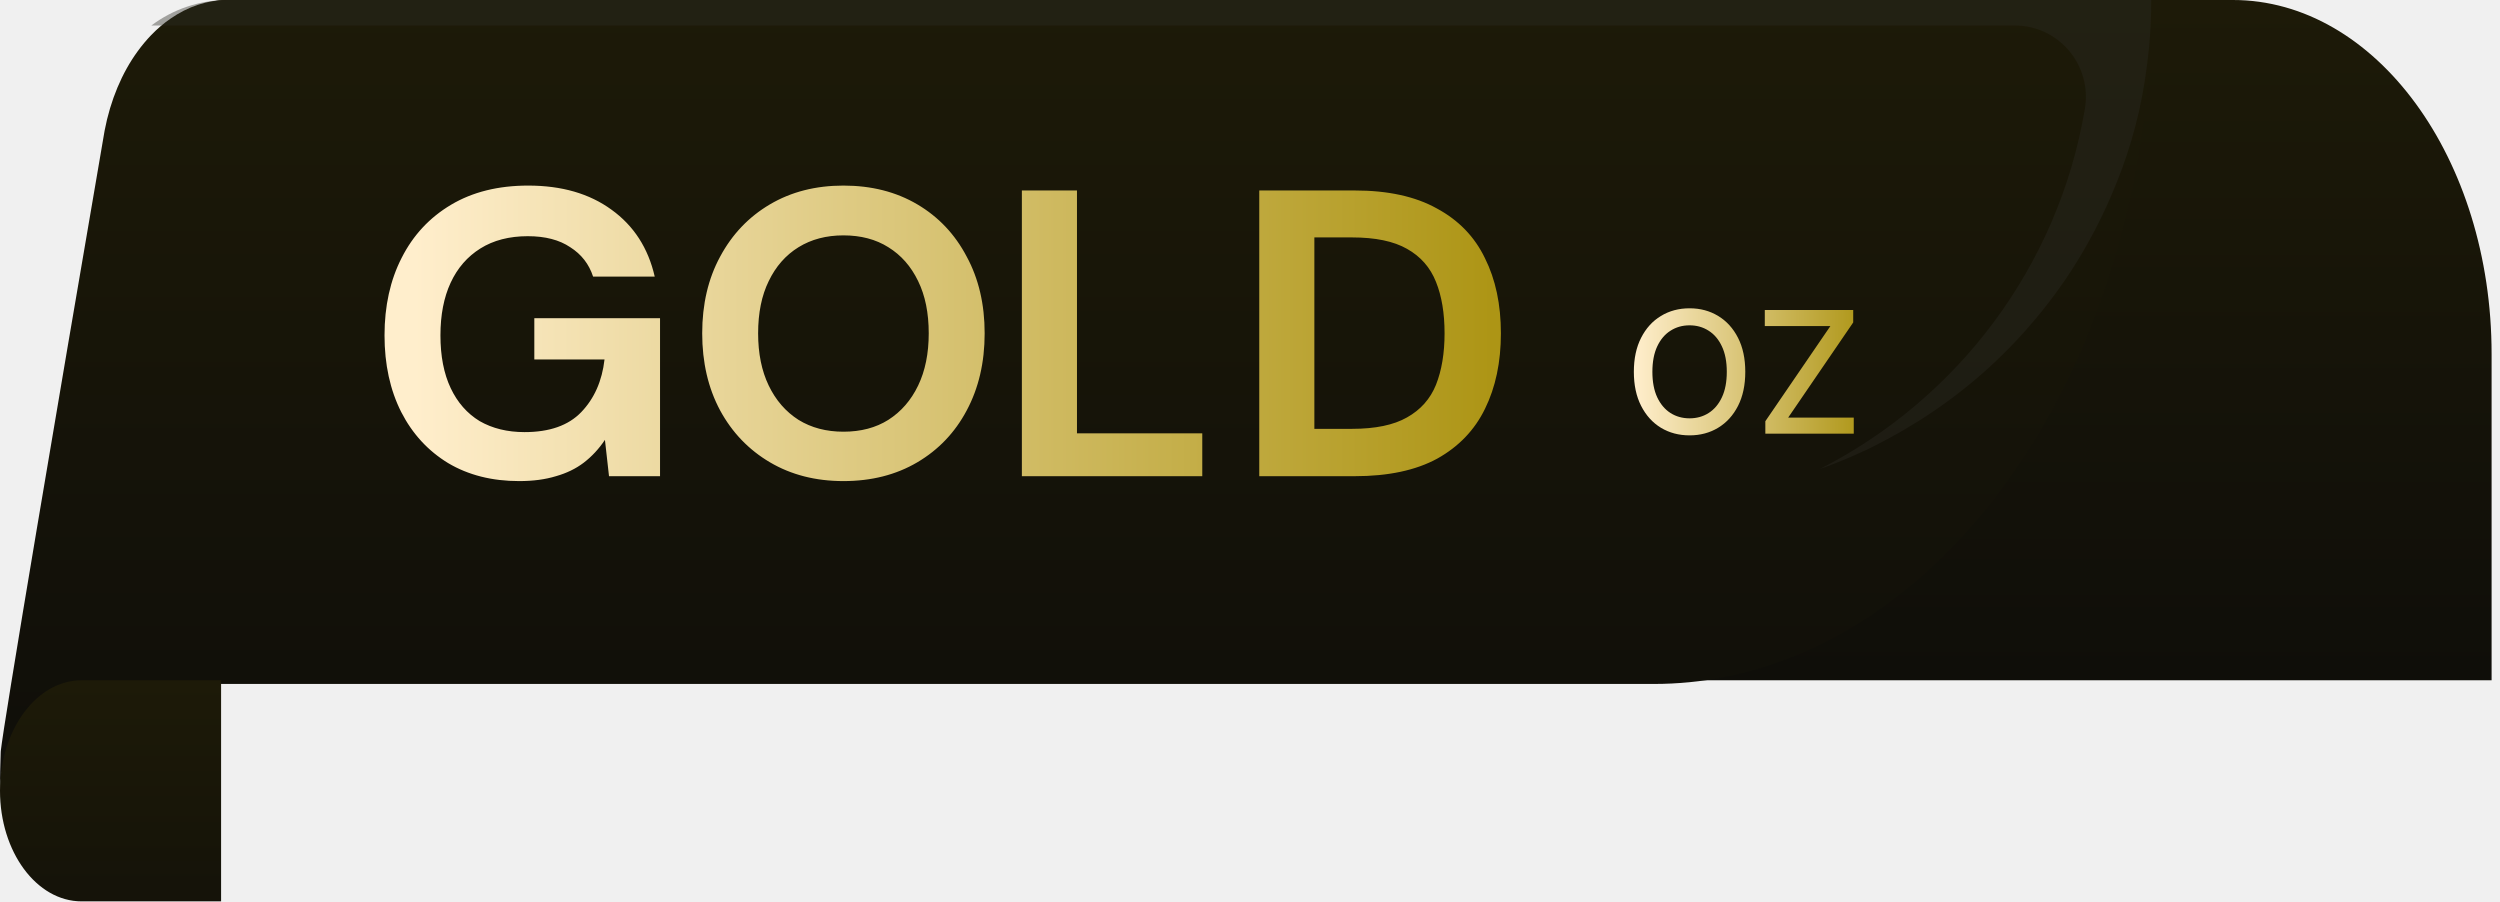
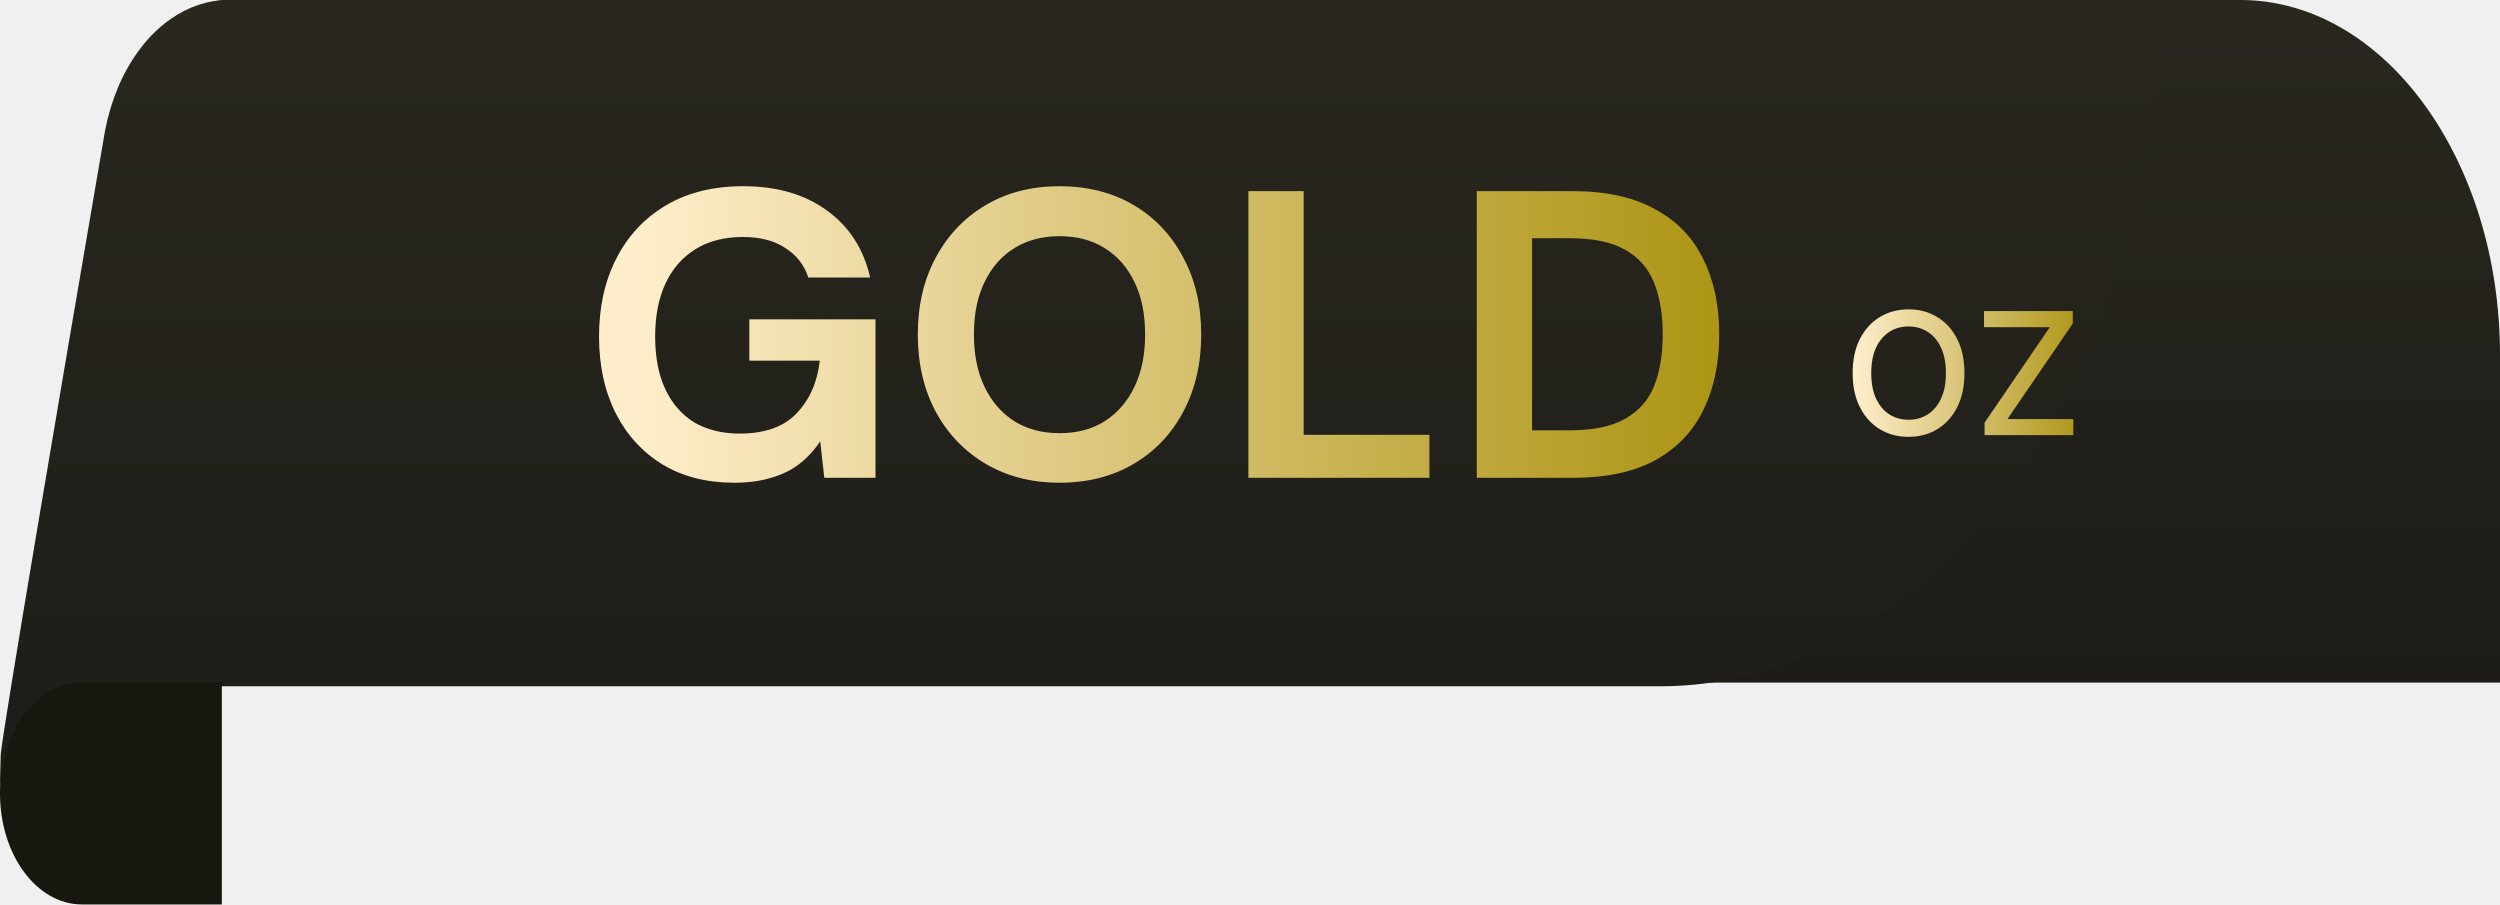
- <svg xmlns="http://www.w3.org/2000/svg" width="294" height="106" viewBox="0 0 294 106" fill="none">
-   <path d="M293.012 41.636V80H19.012V10.286C19.012 4.605 22.378 6.11104e-05 26.53 6.11104e-05H262.581C279.387 -0.001 293.012 18.64 293.012 41.636Z" fill="url(#paint0_linear_2003_75)" />
-   <path opacity="0.2" d="M240.012 34C238.048 37.735 235.683 41.225 232.963 44.398C222.751 56.411 207.667 64 190.841 64H11.012C11.012 63.973 11.02 63.927 11.02 63.873C11.109 63.284 11.527 61.244 12.175 58.298H29.33V34H240.012Z" fill="#232013" />
-   <path d="M253 3.05176e-05C253 0.679 252.991 1.358 252.981 2.024C252.972 2.805 252.944 3.573 252.916 4.343C252.897 4.83 252.879 5.304 252.851 5.778C252.786 7.123 252.693 8.455 252.571 9.775C252.534 10.158 252.506 10.556 252.459 10.94C252.44 11.145 252.422 11.35 252.403 11.543C252.356 11.991 252.31 12.414 252.254 12.849C252.198 13.374 252.133 13.899 252.058 14.412C251.984 15.014 251.9 15.616 251.806 16.218C251.713 16.871 251.61 17.526 251.499 18.165C251.387 18.818 251.275 19.458 251.154 20.099C251.033 20.74 250.912 21.38 250.781 22.021C250.25 24.57 249.635 27.068 248.935 29.515C248.758 30.117 248.581 30.719 248.395 31.309C247.566 33.999 246.634 36.625 245.6 39.161C245.423 39.61 245.237 40.058 245.05 40.494C244.677 41.378 244.286 42.249 243.895 43.107C243.69 43.543 243.485 43.965 243.289 44.388C243.084 44.812 242.87 45.234 242.665 45.657C242.618 45.747 242.572 45.85 242.516 45.939C242.171 46.618 241.826 47.297 241.463 47.963C241.435 48.014 241.398 48.066 241.37 48.129C240.968 48.859 240.558 49.589 240.139 50.307C240.092 50.384 240.055 50.448 240.009 50.524C239.776 50.921 239.543 51.319 239.301 51.702C238.602 52.868 237.866 54.008 237.102 55.11C236.086 56.584 235.043 58.005 233.953 59.376C233.571 59.863 233.179 60.337 232.787 60.798C232.638 60.978 232.48 61.156 232.331 61.335C232.294 61.386 232.256 61.425 232.219 61.477C231.958 61.771 231.697 62.066 231.436 62.361C230.868 63.001 230.29 63.63 229.694 64.244C229.107 64.846 228.511 65.448 227.905 66.024C227.299 66.614 226.684 67.178 226.06 67.728C225.436 68.279 224.801 68.804 224.158 69.329C223.888 69.547 223.608 69.778 223.329 69.982C223.282 70.021 223.245 70.047 223.199 70.085C222.873 70.341 222.547 70.585 222.221 70.828C221.895 71.071 221.569 71.314 221.233 71.546C220.907 71.776 220.572 72.006 220.236 72.237C219.929 72.442 219.612 72.647 219.295 72.864C219.239 72.89 219.193 72.928 219.137 72.953C218.149 73.594 217.151 74.196 216.136 74.734C215.857 74.888 215.577 75.041 215.297 75.182C215.194 75.233 215.092 75.285 214.989 75.348C214.672 75.502 214.346 75.668 214.029 75.822C212.948 76.36 211.849 76.847 210.73 77.282C205.567 79.332 200.115 80.433 194.487 80.433H9.645C6.98 80.433 4.567 81.919 2.823 84.314C1.956 85.506 1.248 86.928 0.764 88.491C0.326 89.888 0.065 91.411 0 93C0 91.488 0.028 89.989 0.084 88.491C0.084 88.452 0.093 88.388 0.093 88.312C0.186 87.479 0.624 84.597 1.304 80.435C4.389 61.374 12.3 15.374 12.3 15.374C12.991 11.749 14.351 8.559 16.177 6.049C16.68 5.357 17.211 4.717 17.78 4.127C18.488 3.397 19.243 2.744 20.035 2.205C22.077 0.784 24.359 0.001 26.763 0.001L253 3.05176e-05Z" fill="url(#paint1_linear_2003_75)" />
-   <path d="M61.06 56.576C57.86 56.576 55.076 55.872 52.708 54.464C50.34 53.024 48.5 51.024 47.188 48.464C45.876 45.872 45.22 42.864 45.22 39.44C45.22 35.984 45.892 32.944 47.236 30.32C48.58 27.664 50.516 25.584 53.044 24.08C55.572 22.576 58.596 21.824 62.116 21.824C66.052 21.824 69.316 22.768 71.908 24.656C74.532 26.544 76.228 29.168 76.996 32.528H69.748C69.268 31.056 68.372 29.904 67.06 29.072C65.78 28.208 64.116 27.776 62.068 27.776C59.892 27.776 58.036 28.256 56.5 29.216C54.964 30.176 53.796 31.52 52.996 33.248C52.196 34.976 51.796 37.04 51.796 39.44C51.796 41.872 52.196 43.936 52.996 45.632C53.796 47.328 54.932 48.624 56.404 49.52C57.908 50.384 59.668 50.816 61.684 50.816C64.628 50.816 66.852 50.032 68.356 48.464C69.892 46.864 70.804 44.8 71.092 42.272H62.836V37.424H77.62V56H71.62L71.14 51.728C70.436 52.784 69.604 53.68 68.644 54.416C67.716 55.12 66.628 55.648 65.38 56C64.132 56.384 62.692 56.576 61.06 56.576ZM99.187 56.576C95.923 56.576 93.043 55.84 90.547 54.368C88.051 52.896 86.099 50.864 84.691 48.272C83.283 45.648 82.579 42.624 82.579 39.2C82.579 35.776 83.283 32.768 84.691 30.176C86.099 27.552 88.051 25.504 90.547 24.032C93.043 22.56 95.923 21.824 99.187 21.824C102.483 21.824 105.379 22.56 107.875 24.032C110.371 25.504 112.307 27.552 113.683 30.176C115.091 32.768 115.795 35.776 115.795 39.2C115.795 42.624 115.091 45.648 113.683 48.272C112.307 50.864 110.371 52.896 107.875 54.368C105.379 55.84 102.483 56.576 99.187 56.576ZM99.187 50.768C101.235 50.768 102.995 50.304 104.467 49.376C105.971 48.416 107.139 47.072 107.971 45.344C108.803 43.616 109.219 41.568 109.219 39.2C109.219 36.8 108.803 34.752 107.971 33.056C107.139 31.328 105.971 30 104.467 29.072C102.995 28.144 101.235 27.68 99.187 27.68C97.171 27.68 95.411 28.144 93.907 29.072C92.403 30 91.235 31.328 90.403 33.056C89.571 34.752 89.155 36.8 89.155 39.2C89.155 41.568 89.571 43.616 90.403 45.344C91.235 47.072 92.403 48.416 93.907 49.376C95.411 50.304 97.171 50.768 99.187 50.768ZM120.172 56V22.4H126.652V50.96H141.388V56H120.172ZM148.089 56V22.4H159.321C163.225 22.4 166.441 23.104 168.969 24.512C171.529 25.888 173.417 27.84 174.633 30.368C175.881 32.864 176.505 35.808 176.505 39.2C176.505 42.592 175.881 45.552 174.633 48.08C173.417 50.576 171.545 52.528 169.017 53.936C166.489 55.312 163.257 56 159.321 56H148.089ZM154.569 50.432H158.985C161.737 50.432 163.897 49.984 165.465 49.088C167.065 48.192 168.201 46.912 168.873 45.248C169.545 43.552 169.881 41.536 169.881 39.2C169.881 36.832 169.545 34.816 168.873 33.152C168.201 31.456 167.065 30.16 165.465 29.264C163.897 28.368 161.737 27.92 158.985 27.92H154.569V50.432Z" fill="url(#paint2_linear_2003_75)" />
-   <path d="M205.245 43.727C205.245 45.28 204.961 46.615 204.392 47.733C203.824 48.846 203.045 49.703 202.056 50.304C201.071 50.901 199.951 51.199 198.696 51.199C197.437 51.199 196.312 50.901 195.323 50.304C194.338 49.703 193.561 48.843 192.993 47.726C192.425 46.608 192.141 45.276 192.141 43.727C192.141 42.174 192.425 40.841 192.993 39.729C193.561 38.611 194.338 37.754 195.323 37.158C196.312 36.556 197.437 36.256 198.696 36.256C199.951 36.256 201.071 36.556 202.056 37.158C203.045 37.754 203.824 38.611 204.392 39.729C204.961 40.841 205.245 42.174 205.245 43.727ZM203.071 43.727C203.071 42.544 202.88 41.547 202.496 40.737C202.117 39.923 201.596 39.307 200.934 38.891C200.275 38.469 199.53 38.258 198.696 38.258C197.858 38.258 197.11 38.469 196.452 38.891C195.794 39.307 195.273 39.923 194.89 40.737C194.511 41.547 194.321 42.544 194.321 43.727C194.321 44.911 194.511 45.91 194.89 46.724C195.273 47.534 195.794 48.15 196.452 48.571C197.11 48.988 197.858 49.196 198.696 49.196C199.53 49.196 200.275 48.988 200.934 48.571C201.596 48.15 202.117 47.534 202.496 46.724C202.88 45.91 203.071 44.911 203.071 43.727ZM207.604 51V49.537L215.254 38.344H207.54V36.455H217.938V37.918L210.289 49.111H218.002V51H207.604Z" fill="url(#paint3_linear_2003_75)" />
-   <path opacity="0.4" d="M252.988 0C252.988 0.494 252.979 0.988 252.969 1.472C252.96 2.04 252.932 2.599 252.904 3.159C252.885 3.513 252.867 3.858 252.839 4.203C252.774 5.181 252.681 6.15 252.559 7.11C252.522 7.389 252.494 7.678 252.447 7.958C251.873 12.545 250.657 17.184 248.925 21.468C248.748 21.906 248.571 22.344 248.385 22.773C247.556 24.73 246.624 26.64 245.59 28.485C245.413 28.811 245.227 29.137 245.04 29.454C244.667 30.097 244.276 30.731 243.885 31.355C243.68 31.672 243.475 31.979 243.279 32.287C243.074 32.595 242.86 32.902 242.655 33.21C241.816 34.421 240.931 35.605 239.999 36.751C239.766 37.04 239.533 37.329 239.291 37.608C238.583 38.456 237.847 39.285 237.092 40.087C236.076 41.159 235.033 42.193 233.942 43.19C229.826 46.945 225.205 50.055 220.226 52.545C219.919 52.694 219.602 52.843 219.285 53.001C219.229 53.02 219.183 53.048 219.127 53.066C218.139 53.523 217.142 53.96 216.127 54.361C215.848 54.473 215.568 54.585 215.288 54.687C215.185 54.724 215.083 54.762 214.98 54.808C214.663 54.92 214.337 55.041 214.02 55.153C230.213 46.91 242.052 31.341 245.18 12.811C246.045 7.687 242.136 3.001 236.939 3.001H17.798C20.323 1.1 23.445 0.001 26.78 0.001L252.988 0Z" fill="#2B2A23" />
+ <svg xmlns="http://www.w3.org/2000/svg" width="293" height="106" viewBox="0 0 293 106" fill="none">
+   <path d="M293 41.636V80H19V10.286C19 4.605 22.366 7.5221e-08 26.518 7.5221e-08H262.57C279.376 -0.001 293 18.64 293 41.636Z" fill="url(#paint0_linear_2001_75)" />
+   <path opacity="0.2" d="M240.012 34C238.048 37.735 235.683 41.226 232.963 44.399C222.751 56.411 207.667 64 190.841 64H11.012C11.012 63.973 11.02 63.927 11.02 63.873C11.109 63.284 11.527 61.244 12.175 58.298H29.33V34H240.012Z" fill="#232013" />
+   <path d="M253 0C253 0.679 252.991 1.358 252.981 2.024C252.972 2.805 252.944 3.573 252.916 4.343C252.897 4.83 252.879 5.304 252.851 5.778C252.786 7.123 252.693 8.455 252.571 9.775C252.534 10.158 252.506 10.555 252.459 10.94C252.44 11.145 252.422 11.35 252.403 11.543C252.356 11.991 252.31 12.414 252.254 12.848C252.198 13.374 252.133 13.899 252.058 14.412C251.984 15.014 251.9 15.616 251.806 16.218C251.713 16.871 251.61 17.526 251.499 18.165C251.387 18.818 251.275 19.458 251.154 20.099C251.033 20.74 250.912 21.38 250.781 22.021C250.25 24.57 249.635 27.068 248.935 29.515C248.758 30.117 248.581 30.719 248.395 31.309C247.566 33.999 246.634 36.625 245.6 39.161C245.423 39.61 245.237 40.058 245.05 40.494C244.677 41.378 244.286 42.249 243.895 43.107C243.69 43.543 243.485 43.965 243.289 44.388C243.084 44.812 242.87 45.234 242.665 45.657C242.618 45.747 242.572 45.85 242.516 45.939C242.171 46.618 241.826 47.297 241.463 47.963C241.435 48.014 241.398 48.066 241.37 48.129C240.968 48.859 240.558 49.589 240.139 50.307C240.092 50.384 240.055 50.448 240.009 50.524C239.776 50.921 239.543 51.319 239.301 51.702C238.602 52.868 237.866 54.008 237.102 55.11C236.086 56.584 235.043 58.005 233.953 59.376C233.571 59.863 233.179 60.337 232.787 60.797C232.638 60.978 232.48 61.156 232.331 61.335C232.294 61.386 232.256 61.424 232.219 61.477C231.958 61.771 231.697 62.066 231.436 62.361C230.868 63.001 230.29 63.63 229.694 64.244C229.107 64.846 228.511 65.448 227.905 66.024C227.299 66.614 226.684 67.178 226.06 67.728C225.436 68.279 224.801 68.804 224.158 69.329C223.888 69.546 223.608 69.778 223.329 69.982C223.282 70.021 223.245 70.047 223.199 70.085C222.873 70.341 222.547 70.585 222.221 70.828C221.895 71.071 221.569 71.314 221.233 71.545C220.907 71.776 220.572 72.006 220.236 72.237C219.929 72.442 219.612 72.647 219.295 72.864C219.239 72.89 219.193 72.928 219.137 72.953C218.149 73.594 217.151 74.196 216.136 74.734C215.857 74.888 215.577 75.041 215.297 75.182C215.194 75.233 215.092 75.285 214.989 75.348C214.672 75.502 214.346 75.668 214.029 75.822C212.948 76.36 211.849 76.847 210.73 77.282C205.567 79.332 200.115 80.433 194.487 80.433H9.645C6.98 80.433 4.567 81.919 2.823 84.314C1.956 85.506 1.248 86.928 0.764 88.491C0.326 89.888 0.065 91.411 0 93C0 91.488 0.028 89.989 0.084 88.491C0.084 88.452 0.093 88.388 0.093 88.312C0.186 87.479 0.624 84.597 1.304 80.435C4.389 61.374 12.3 15.374 12.3 15.374C12.991 11.749 14.351 8.559 16.177 6.049C16.68 5.357 17.211 4.717 17.78 4.127C18.488 3.397 19.243 2.744 20.035 2.205C22.077 0.784 24.359 0.001 26.763 0.001L253 0Z" fill="url(#paint1_linear_2001_75)" />
+   <path d="M86.048 56.576C82.848 56.576 80.064 55.872 77.696 54.464C75.328 53.024 73.488 51.024 72.176 48.464C70.864 45.872 70.208 42.864 70.208 39.44C70.208 35.984 70.88 32.944 72.224 30.32C73.568 27.664 75.504 25.584 78.032 24.08C80.56 22.576 83.584 21.824 87.104 21.824C91.04 21.824 94.304 22.768 96.896 24.656C99.52 26.544 101.216 29.168 101.984 32.528H94.736C94.256 31.056 93.36 29.904 92.048 29.072C90.768 28.208 89.104 27.776 87.056 27.776C84.88 27.776 83.024 28.256 81.488 29.216C79.952 30.176 78.784 31.52 77.984 33.248C77.184 34.976 76.784 37.04 76.784 39.44C76.784 41.872 77.184 43.936 77.984 45.632C78.784 47.328 79.92 48.624 81.392 49.52C82.896 50.384 84.656 50.816 86.672 50.816C89.616 50.816 91.84 50.032 93.344 48.464C94.88 46.864 95.792 44.8 96.08 42.272H87.824V37.424H102.608V56H96.608L96.128 51.728C95.424 52.784 94.592 53.68 93.632 54.416C92.704 55.12 91.616 55.648 90.368 56C89.12 56.384 87.68 56.576 86.048 56.576ZM124.175 56.576C120.911 56.576 118.031 55.84 115.535 54.368C113.039 52.896 111.087 50.864 109.679 48.272C108.271 45.648 107.567 42.624 107.567 39.2C107.567 35.776 108.271 32.768 109.679 30.176C111.087 27.552 113.039 25.504 115.535 24.032C118.031 22.56 120.911 21.824 124.175 21.824C127.471 21.824 130.367 22.56 132.863 24.032C135.359 25.504 137.295 27.552 138.671 30.176C140.079 32.768 140.783 35.776 140.783 39.2C140.783 42.624 140.079 45.648 138.671 48.272C137.295 50.864 135.359 52.896 132.863 54.368C130.367 55.84 127.471 56.576 124.175 56.576ZM124.175 50.768C126.223 50.768 127.983 50.304 129.455 49.376C130.959 48.416 132.127 47.072 132.959 45.344C133.791 43.616 134.207 41.568 134.207 39.2C134.207 36.8 133.791 34.752 132.959 33.056C132.127 31.328 130.959 30 129.455 29.072C127.983 28.144 126.223 27.68 124.175 27.68C122.159 27.68 120.399 28.144 118.895 29.072C117.391 30 116.223 31.328 115.391 33.056C114.559 34.752 114.143 36.8 114.143 39.2C114.143 41.568 114.559 43.616 115.391 45.344C116.223 47.072 117.391 48.416 118.895 49.376C120.399 50.304 122.159 50.768 124.175 50.768ZM146.312 56V22.4H152.792V50.96H167.528V56H146.312ZM173.078 56V22.4H184.31C188.214 22.4 191.43 23.104 193.958 24.512C196.518 25.888 198.406 27.84 199.622 30.368C200.87 32.864 201.494 35.808 201.494 39.2C201.494 42.592 200.87 45.552 199.622 48.08C198.406 50.576 196.534 52.528 194.006 53.936C191.478 55.312 188.246 56 184.31 56H173.078ZM179.558 50.432H183.974C186.726 50.432 188.886 49.984 190.454 49.088C192.054 48.192 193.19 46.912 193.862 45.248C194.534 43.552 194.87 41.536 194.87 39.2C194.87 36.832 194.534 34.816 193.862 33.152C193.19 31.456 192.054 30.16 190.454 29.264C188.886 28.368 186.726 27.92 183.974 27.92H179.558V50.432Z" fill="url(#paint2_linear_2001_75)" />
+   <path d="M230.233 43.727C230.233 45.28 229.949 46.615 229.381 47.733C228.813 48.846 228.034 49.703 227.044 50.304C226.059 50.901 224.939 51.199 223.685 51.199C222.425 51.199 221.301 50.901 220.311 50.304C219.326 49.703 218.55 48.843 217.982 47.726C217.413 46.608 217.129 45.276 217.129 43.727C217.129 42.174 217.413 40.841 217.982 39.729C218.55 38.611 219.326 37.754 220.311 37.158C221.301 36.556 222.425 36.256 223.685 36.256C224.939 36.256 226.059 36.556 227.044 37.158C228.034 37.754 228.813 38.611 229.381 39.729C229.949 40.841 230.233 42.174 230.233 43.727ZM228.06 43.727C228.06 42.544 227.868 41.547 227.484 40.737C227.106 39.923 226.585 39.307 225.922 38.891C225.264 38.469 224.518 38.258 223.685 38.258C222.847 38.258 222.098 38.469 221.44 38.891C220.782 39.307 220.261 39.923 219.878 40.737C219.499 41.547 219.31 42.544 219.31 43.727C219.31 44.911 219.499 45.91 219.878 46.724C220.261 47.534 220.782 48.15 221.44 48.571C222.098 48.988 222.847 49.196 223.685 49.196C224.518 49.196 225.264 48.988 225.922 48.571C226.585 48.15 227.106 47.534 227.484 46.724C227.868 45.91 228.06 44.911 228.06 43.727ZM232.593 51V49.537L240.242 38.344H232.529V36.455H242.926V37.918L235.277 49.111H242.99V51H232.593Z" fill="url(#paint3_linear_2001_75)" />
  <g opacity="0.4">
-     <path d="M216.128 54.36C217.144 53.959 218.141 53.521 219.128 53.065C218.14 53.531 217.143 53.969 216.128 54.36Z" fill="#1F1E21" />
+     <path d="M216.127 54.359C217.143 53.959 218.14 53.52 219.127 53.065C218.139 53.531 217.142 53.968 216.127 54.359Z" fill="#1F1E21" />
  </g>
-   <g clip-path="url(#clip0_2003_75)">
-     <path d="M59 80V106H9.594C4.297 106 0 100.175 0 92.994C0 89.403 1.074 86.164 2.816 83.804C4.547 81.457 6.946 80 9.595 80H59Z" fill="url(#paint4_linear_2003_75)" />
+   <g clip-path="url(#clip0_2001_75)">
+     <path d="M59 80V106H9.594C4.297 106 0 100.175 0 92.994C0 89.403 1.074 86.164 2.816 83.804C4.547 81.457 6.946 80 9.595 80H59Z" fill="#17160F" />
  </g>
  <defs>
-     <linearGradient id="paint0_linear_2003_75" x1="156.012" y1="6.10352e-05" x2="156.012" y2="80" gradientUnits="userSpaceOnUse">
-       <stop stop-color="#1D1A08" />
-       <stop offset="1" stop-color="#0F0E09" />
+     <linearGradient id="paint0_linear_2001_75" x1="156" y1="0" x2="156" y2="80" gradientUnits="userSpaceOnUse">
+       <stop stop-color="#29271E" />
+       <stop offset="1" stop-color="#1D1C18" />
    </linearGradient>
-     <linearGradient id="paint1_linear_2003_75" x1="126.5" y1="3.05176e-05" x2="126.5" y2="93" gradientUnits="userSpaceOnUse">
-       <stop stop-color="#1D1A08" />
-       <stop offset="1" stop-color="#0F0E09" />
+     <linearGradient id="paint1_linear_2001_75" x1="126.5" y1="0" x2="126.5" y2="93" gradientUnits="userSpaceOnUse">
+       <stop stop-color="#29271E" />
+       <stop offset="1" stop-color="#1D1C18" />
    </linearGradient>
-     <linearGradient id="paint2_linear_2003_75" x1="48.84" y1="40.492" x2="175.612" y2="40.492" gradientUnits="userSpaceOnUse">
+     <linearGradient id="paint2_linear_2001_75" x1="73.829" y1="40.492" x2="200.6" y2="40.492" gradientUnits="userSpaceOnUse">
      <stop stop-color="#FFEECC" />
      <stop offset="1" stop-color="#AD9515" />
    </linearGradient>
-     <linearGradient id="paint3_linear_2003_75" x1="192.255" y1="44.191" x2="219.287" y2="44.191" gradientUnits="userSpaceOnUse">
+     <linearGradient id="paint3_linear_2001_75" x1="217.243" y1="44.191" x2="244.275" y2="44.191" gradientUnits="userSpaceOnUse">
      <stop stop-color="#FFEECC" />
      <stop offset="1" stop-color="#AD9515" />
    </linearGradient>
-     <linearGradient id="paint4_linear_2003_75" x1="29.5" y1="80" x2="29.5" y2="122.5" gradientUnits="userSpaceOnUse">
-       <stop stop-color="#1D1A08" />
-       <stop offset="1" stop-color="#0F0E09" />
-     </linearGradient>
-     <clipPath id="clip0_2003_75">
-       <rect width="26" height="26" fill="white" transform="translate(0 80.0001)" />
+     <clipPath id="clip0_2001_75">
+       <rect width="26" height="26" fill="white" transform="translate(0 80)" />
    </clipPath>
  </defs>
</svg>
